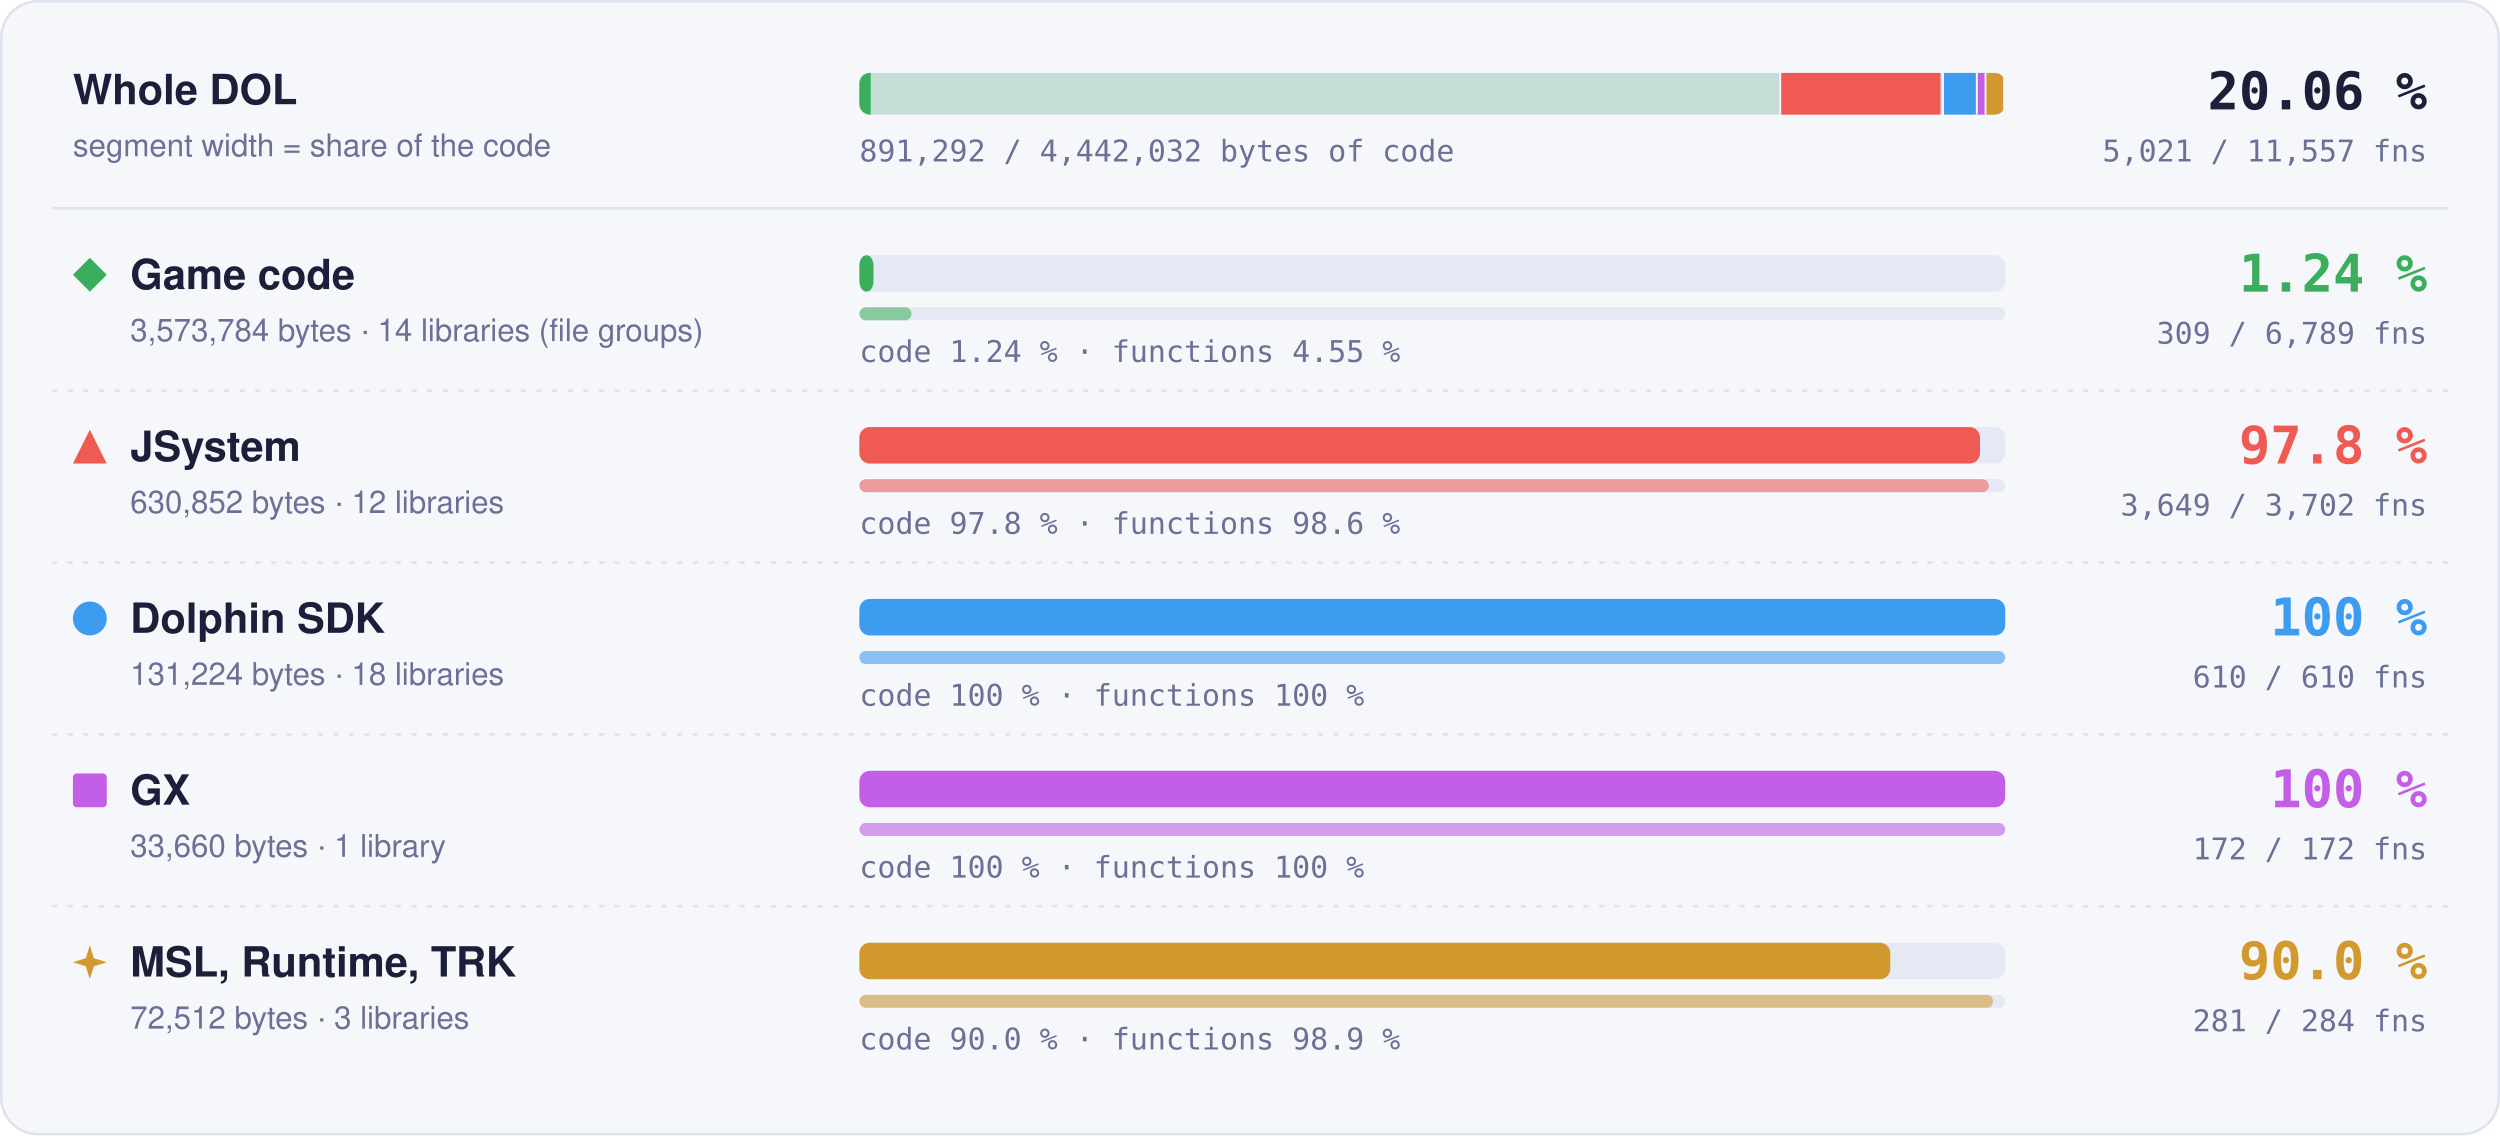
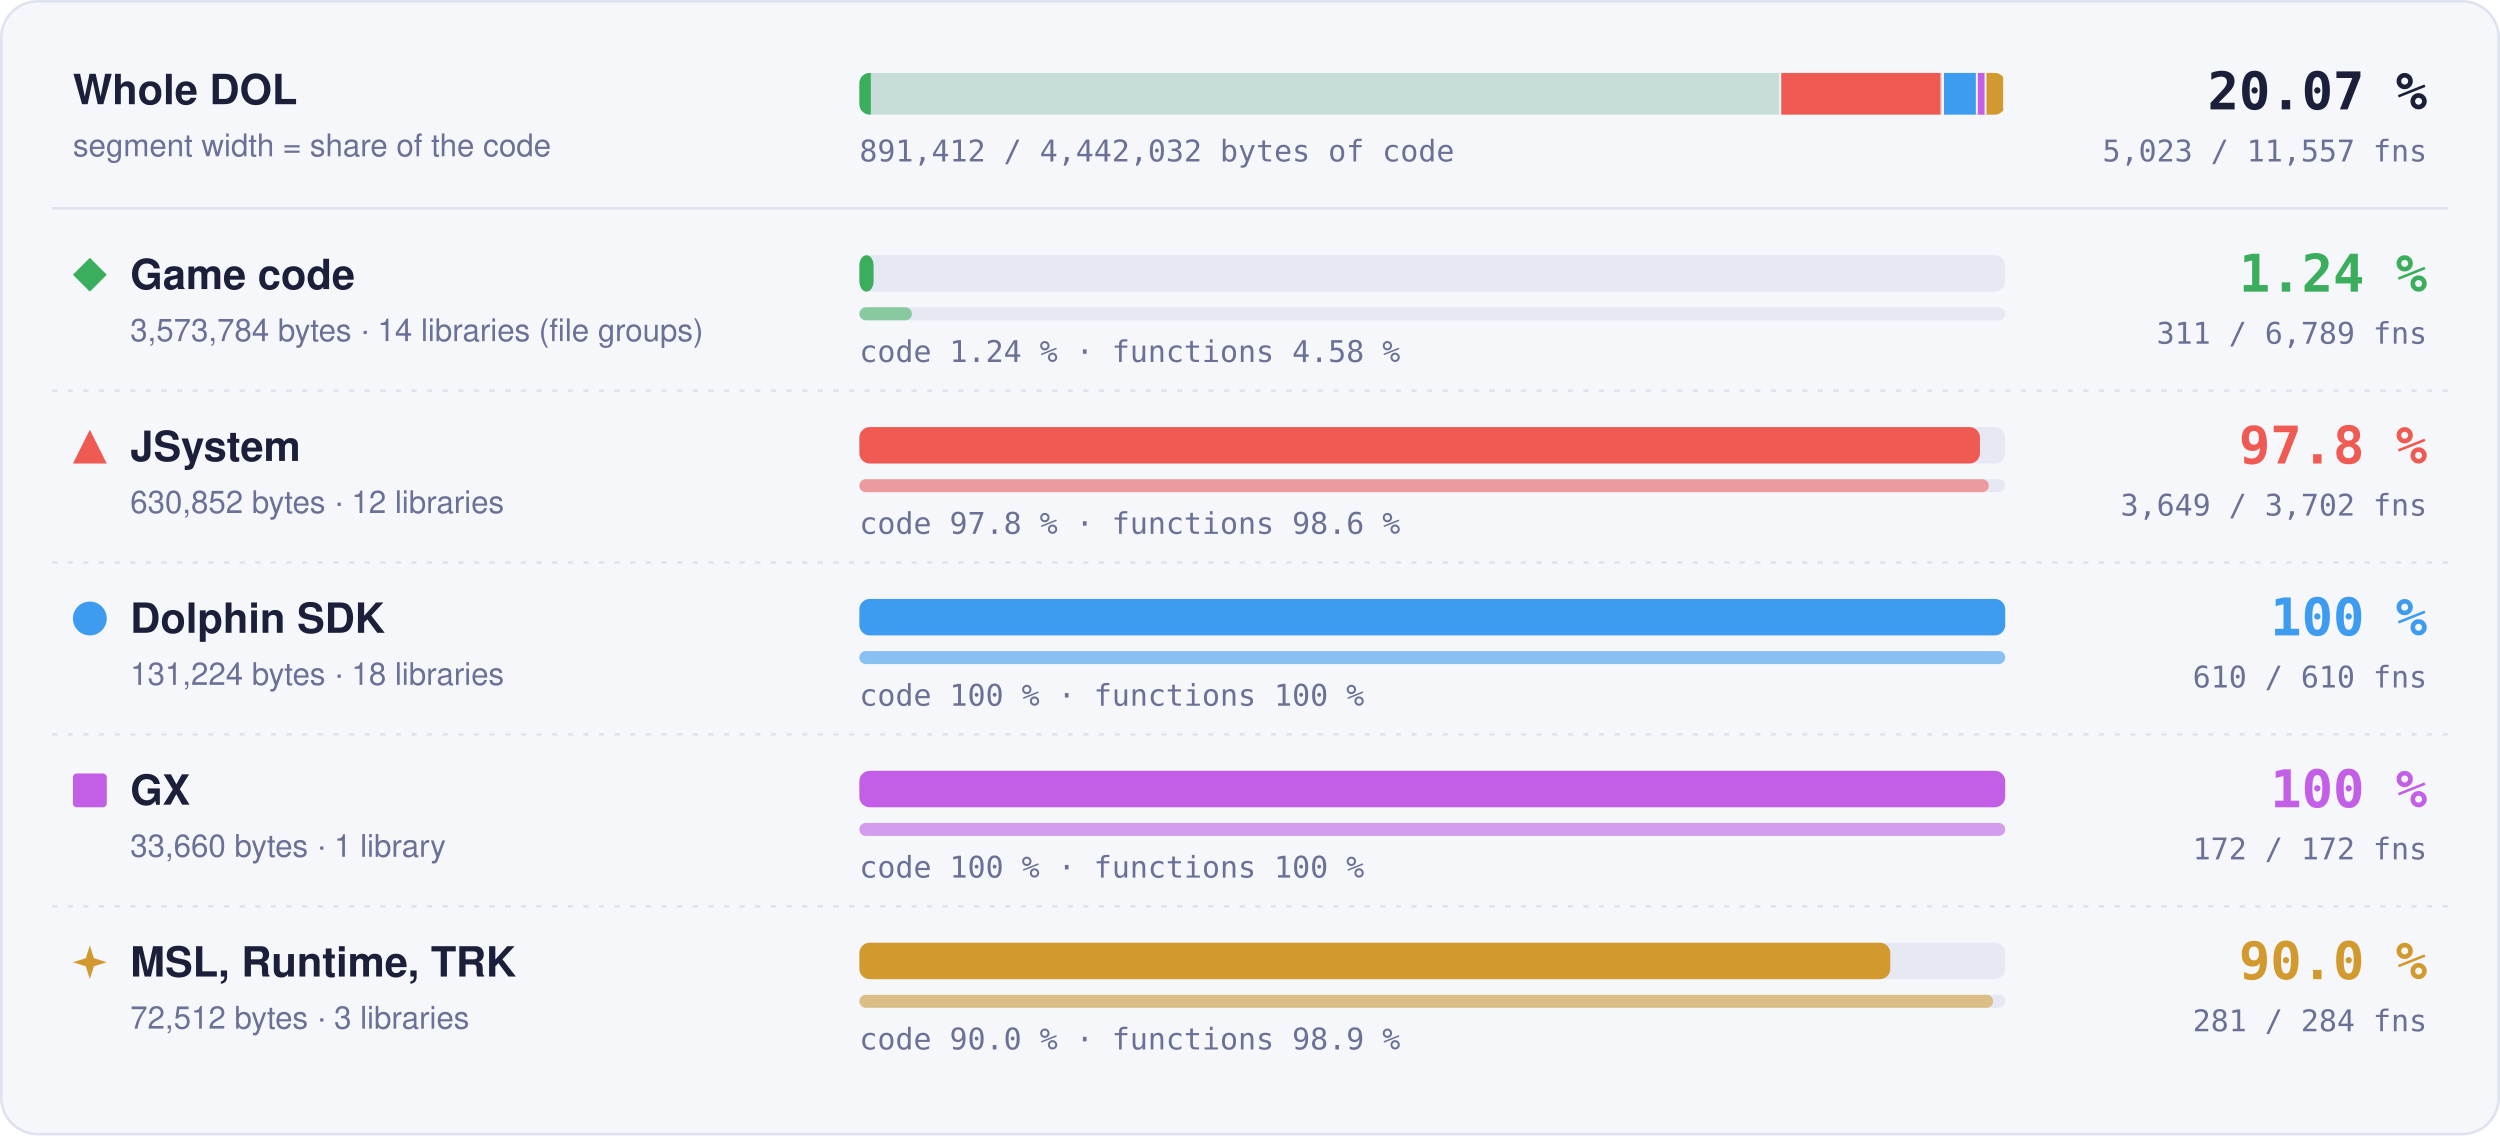
- <svg xmlns="http://www.w3.org/2000/svg" width="960" height="436" viewBox="0 0 960 436" role="img" aria-label="Matched code and functions per region: Game code 1.24 % of code, 309 of 6789 functions; JSystem 97.8 % of code, 3649 of 3702 functions; Dolphin SDK 100 % of code, 610 of 610 functions; GX 100 % of code, 172 of 172 functions; MSL, Runtime, TRK 90.0 % of code, 281 of 284 functions">
+ <svg xmlns="http://www.w3.org/2000/svg" width="960" height="436" viewBox="0 0 960 436" role="img" aria-label="Matched code and functions per region: Game code 1.24 % of code, 311 of 6789 functions; JSystem 97.8 % of code, 3649 of 3702 functions; Dolphin SDK 100 % of code, 610 of 610 functions; GX 100 % of code, 172 of 172 functions; MSL, Runtime, TRK 90.0 % of code, 281 of 284 functions">
  <style>text { font-family: -apple-system, BlinkMacSystemFont, 'Segoe UI', Helvetica, Arial, sans-serif; } .mono { font-family: ui-monospace, SFMono-Regular, 'SF Mono', Menlo, Consolas, monospace; } .grow { transform-box: fill-box; transform-origin: 0 50%; animation: grow 1.4s cubic-bezier(.2,.8,.2,1) both; } @keyframes grow { from { transform: scaleX(0); } } @media (prefers-reduced-motion: reduce) { * { animation: none !important; } }</style>
  <rect x="0.5" y="0.5" width="959" height="435" rx="14" fill="#f6f7fb" stroke="#dfe2ef" />
  <text x="28" y="40" font-size="16" font-weight="700" fill="#1b1f3a">Whole DOL</text>
  <text x="28" y="60" font-size="12" fill="#6b7096">segment width = share of the code</text>
  <rect x="330" y="28" width="440" height="16" rx="4" fill="#e6e8f3" />
  <clipPath id="wb">
    <rect x="330" y="28" width="440" height="16" rx="4" />
  </clipPath>
  <g clip-path="url(#wb)">
    <rect x="330.00" y="28" width="354.00" height="16" fill="#3aae5c" fill-opacity="0.18" />
-     <rect class="grow" x="330.00" y="28" width="4.38" height="16" fill="#3aae5c" />
+     <rect class="grow" x="330.00" y="28" width="4.39" height="16" fill="#3aae5c" />
    <rect x="683.25" y="28" width="1.5" height="16" fill="#f6f7fb" />
    <rect x="684.00" y="28" width="62.49" height="16" fill="#ef5b52" fill-opacity="0.18" />
    <rect class="grow" x="684.00" y="28" width="61.11" height="16" fill="#ef5b52" />
    <rect x="745.74" y="28" width="1.5" height="16" fill="#f6f7fb" />
    <rect x="746.49" y="28" width="13.00" height="16" fill="#3d9cf0" fill-opacity="0.18" />
    <rect class="grow" x="746.49" y="28" width="13.00" height="16" fill="#3d9cf0" />
    <rect x="758.73" y="28" width="1.5" height="16" fill="#f6f7fb" />
    <rect x="759.48" y="28" width="3.33" height="16" fill="#c35ee6" fill-opacity="0.18" />
    <rect class="grow" x="759.48" y="28" width="3.33" height="16" fill="#c35ee6" />
    <rect x="762.07" y="28" width="1.5" height="16" fill="#f6f7fb" />
    <rect x="762.82" y="28" width="7.18" height="16" fill="#d29a2e" fill-opacity="0.18" />
    <rect class="grow" x="762.82" y="28" width="6.46" height="16" fill="#d29a2e" />
    <rect x="769.25" y="28" width="1.5" height="16" fill="#f6f7fb" />
  </g>
-   <text x="932" y="42" text-anchor="end" class="mono" font-size="20" font-weight="700" fill="#1b1f3a">20.06 %</text>
-   <text x="932" y="62" text-anchor="end" class="mono" font-size="11.5" fill="#6b7096">5,021 / 11,557 fns</text>
-   <text x="330" y="62" class="mono" font-size="11.5" fill="#6b7096">891,292 / 4,442,032 bytes of code</text>
+   <text x="932" y="42" text-anchor="end" class="mono" font-size="20" font-weight="700" fill="#1b1f3a">20.07 %</text>
+   <text x="932" y="62" text-anchor="end" class="mono" font-size="11.5" fill="#6b7096">5,023 / 11,557 fns</text>
+   <text x="330" y="62" class="mono" font-size="11.5" fill="#6b7096">891,412 / 4,442,032 bytes of code</text>
  <line x1="20" x2="940" y1="80" y2="80" stroke="#dfe2ef" />
  <g fill="#3aae5c">
    <path d="M34.5 99L41 105.5L34.5 112L28 105.5Z" />
  </g>
  <text x="50" y="111" font-size="16" font-weight="700" fill="#1b1f3a">Game code</text>
  <text x="50" y="131" font-size="12" fill="#6b7096">3,573,784 bytes · 14 libraries (file groups)</text>
  <rect x="330" y="98" width="440" height="14" rx="4" fill="#e6e8f3" />
-   <rect class="grow" style="animation-delay:0.0s" x="330" y="98" width="5.44" height="14" rx="4" fill="#3aae5c" />
+   <rect class="grow" style="animation-delay:0.0s" x="330" y="98" width="5.46" height="14" rx="4" fill="#3aae5c" />
  <rect x="330" y="118" width="440" height="5" rx="2.5" fill="#e6e8f3" />
-   <rect class="grow" style="animation-delay:0.2s" x="330" y="118" width="20.03" height="5" rx="2.5" fill="#3aae5c" fill-opacity="0.55" />
-   <text x="330" y="139" class="mono" font-size="11.5" fill="#6b7096">code 1.24 % · functions 4.55 %</text>
+   <rect class="grow" style="animation-delay:0.2s" x="330" y="118" width="20.16" height="5" rx="2.5" fill="#3aae5c" fill-opacity="0.55" />
+   <text x="330" y="139" class="mono" font-size="11.5" fill="#6b7096">code 1.24 % · functions 4.58 %</text>
  <text x="932" y="112" text-anchor="end" class="mono" font-size="20" font-weight="700" fill="#3aae5c">1.24 %</text>
-   <text x="932" y="132" text-anchor="end" class="mono" font-size="11.5" fill="#6b7096">309 / 6,789 fns</text>
+   <text x="932" y="132" text-anchor="end" class="mono" font-size="11.5" fill="#6b7096">311 / 6,789 fns</text>
  <line x1="20" x2="940" y1="150" y2="150" stroke="#dfe2ef" stroke-dasharray="2 4" />
  <g fill="#ef5b52">
    <path d="M34.5 165L41 178L28 178Z" />
  </g>
  <text x="50" y="177" font-size="16" font-weight="700" fill="#1b1f3a">JSystem</text>
  <text x="50" y="197" font-size="12" fill="#6b7096">630,852 bytes · 12 libraries</text>
  <rect x="330" y="164" width="440" height="14" rx="4" fill="#e6e8f3" />
  <rect class="grow" style="animation-delay:0.1s" x="330" y="164" width="430.31" height="14" rx="4" fill="#ef5b52" />
  <rect x="330" y="184" width="440" height="5" rx="2.5" fill="#e6e8f3" />
  <rect class="grow" style="animation-delay:0.3s" x="330" y="184" width="433.70" height="5" rx="2.5" fill="#ef5b52" fill-opacity="0.55" />
  <text x="330" y="205" class="mono" font-size="11.5" fill="#6b7096">code 97.8 % · functions 98.6 %</text>
  <text x="932" y="178" text-anchor="end" class="mono" font-size="20" font-weight="700" fill="#ef5b52">97.8 %</text>
  <text x="932" y="198" text-anchor="end" class="mono" font-size="11.5" fill="#6b7096">3,649 / 3,702 fns</text>
  <line x1="20" x2="940" y1="216" y2="216" stroke="#dfe2ef" stroke-dasharray="2 4" />
  <g fill="#3d9cf0">
    <circle cx="34.5" cy="237.5" r="6.5" />
  </g>
  <text x="50" y="243" font-size="16" font-weight="700" fill="#1b1f3a">Dolphin SDK</text>
  <text x="50" y="263" font-size="12" fill="#6b7096">131,224 bytes · 18 libraries</text>
  <rect x="330" y="230" width="440" height="14" rx="4" fill="#e6e8f3" />
  <rect class="grow" style="animation-delay:0.2s" x="330" y="230" width="440.00" height="14" rx="4" fill="#3d9cf0" />
  <rect x="330" y="250" width="440" height="5" rx="2.5" fill="#e6e8f3" />
  <rect class="grow" style="animation-delay:0.4s" x="330" y="250" width="440.00" height="5" rx="2.5" fill="#3d9cf0" fill-opacity="0.55" />
  <text x="330" y="271" class="mono" font-size="11.5" fill="#6b7096">code 100 % · functions 100 %</text>
  <text x="932" y="244" text-anchor="end" class="mono" font-size="20" font-weight="700" fill="#3d9cf0">100 %</text>
  <text x="932" y="264" text-anchor="end" class="mono" font-size="11.5" fill="#6b7096">610 / 610 fns</text>
  <line x1="20" x2="940" y1="282" y2="282" stroke="#dfe2ef" stroke-dasharray="2 4" />
  <g fill="#c35ee6">
    <rect x="28" y="297" width="13" height="13" rx="1.5" />
  </g>
  <text x="50" y="309" font-size="16" font-weight="700" fill="#1b1f3a">GX</text>
  <text x="50" y="329" font-size="12" fill="#6b7096">33,660 bytes · 1 library</text>
  <rect x="330" y="296" width="440" height="14" rx="4" fill="#e6e8f3" />
  <rect class="grow" style="animation-delay:0.3s" x="330" y="296" width="440.00" height="14" rx="4" fill="#c35ee6" />
  <rect x="330" y="316" width="440" height="5" rx="2.5" fill="#e6e8f3" />
  <rect class="grow" style="animation-delay:0.5s" x="330" y="316" width="440.00" height="5" rx="2.5" fill="#c35ee6" fill-opacity="0.55" />
  <text x="330" y="337" class="mono" font-size="11.5" fill="#6b7096">code 100 % · functions 100 %</text>
  <text x="932" y="310" text-anchor="end" class="mono" font-size="20" font-weight="700" fill="#c35ee6">100 %</text>
  <text x="932" y="330" text-anchor="end" class="mono" font-size="11.5" fill="#6b7096">172 / 172 fns</text>
  <line x1="20" x2="940" y1="348" y2="348" stroke="#dfe2ef" stroke-dasharray="2 4" />
  <g fill="#d29a2e">
    <path d="M34.5 363L36.06 367.94L41 369.5L36.06 371.06L34.5 376L32.94 371.06L28 369.5L32.94 367.94Z" />
  </g>
  <text x="50" y="375" font-size="16" font-weight="700" fill="#1b1f3a">MSL, Runtime, TRK</text>
  <text x="50" y="395" font-size="12" fill="#6b7096">72,512 bytes · 3 libraries</text>
  <rect x="330" y="362" width="440" height="14" rx="4" fill="#e6e8f3" />
  <rect class="grow" style="animation-delay:0.4s" x="330" y="362" width="395.87" height="14" rx="4" fill="#d29a2e" />
  <rect x="330" y="382" width="440" height="5" rx="2.5" fill="#e6e8f3" />
  <rect class="grow" style="animation-delay:0.6s" x="330" y="382" width="435.35" height="5" rx="2.5" fill="#d29a2e" fill-opacity="0.55" />
  <text x="330" y="403" class="mono" font-size="11.5" fill="#6b7096">code 90.0 % · functions 98.9 %</text>
  <text x="932" y="376" text-anchor="end" class="mono" font-size="20" font-weight="700" fill="#d29a2e">90.0 %</text>
  <text x="932" y="396" text-anchor="end" class="mono" font-size="11.5" fill="#6b7096">281 / 284 fns</text>
</svg>
